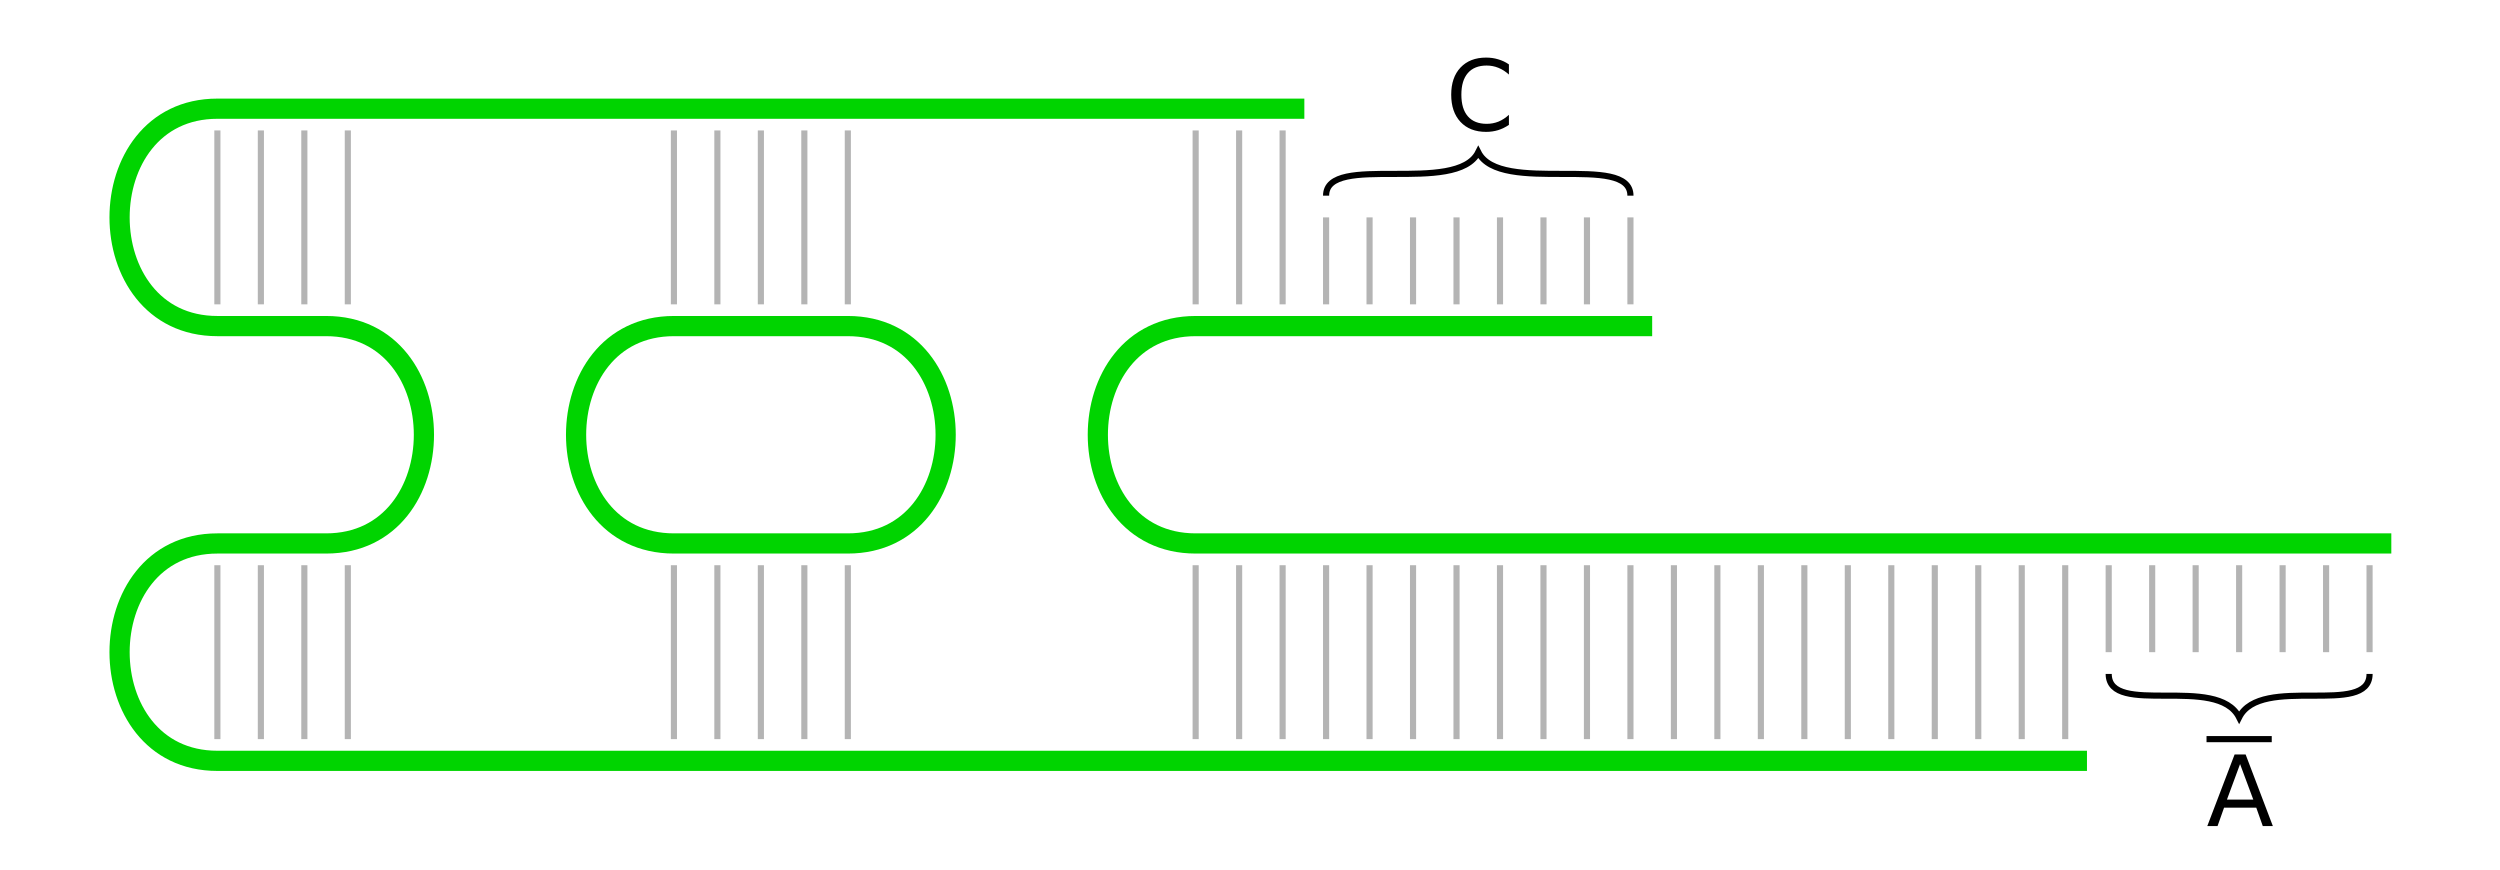
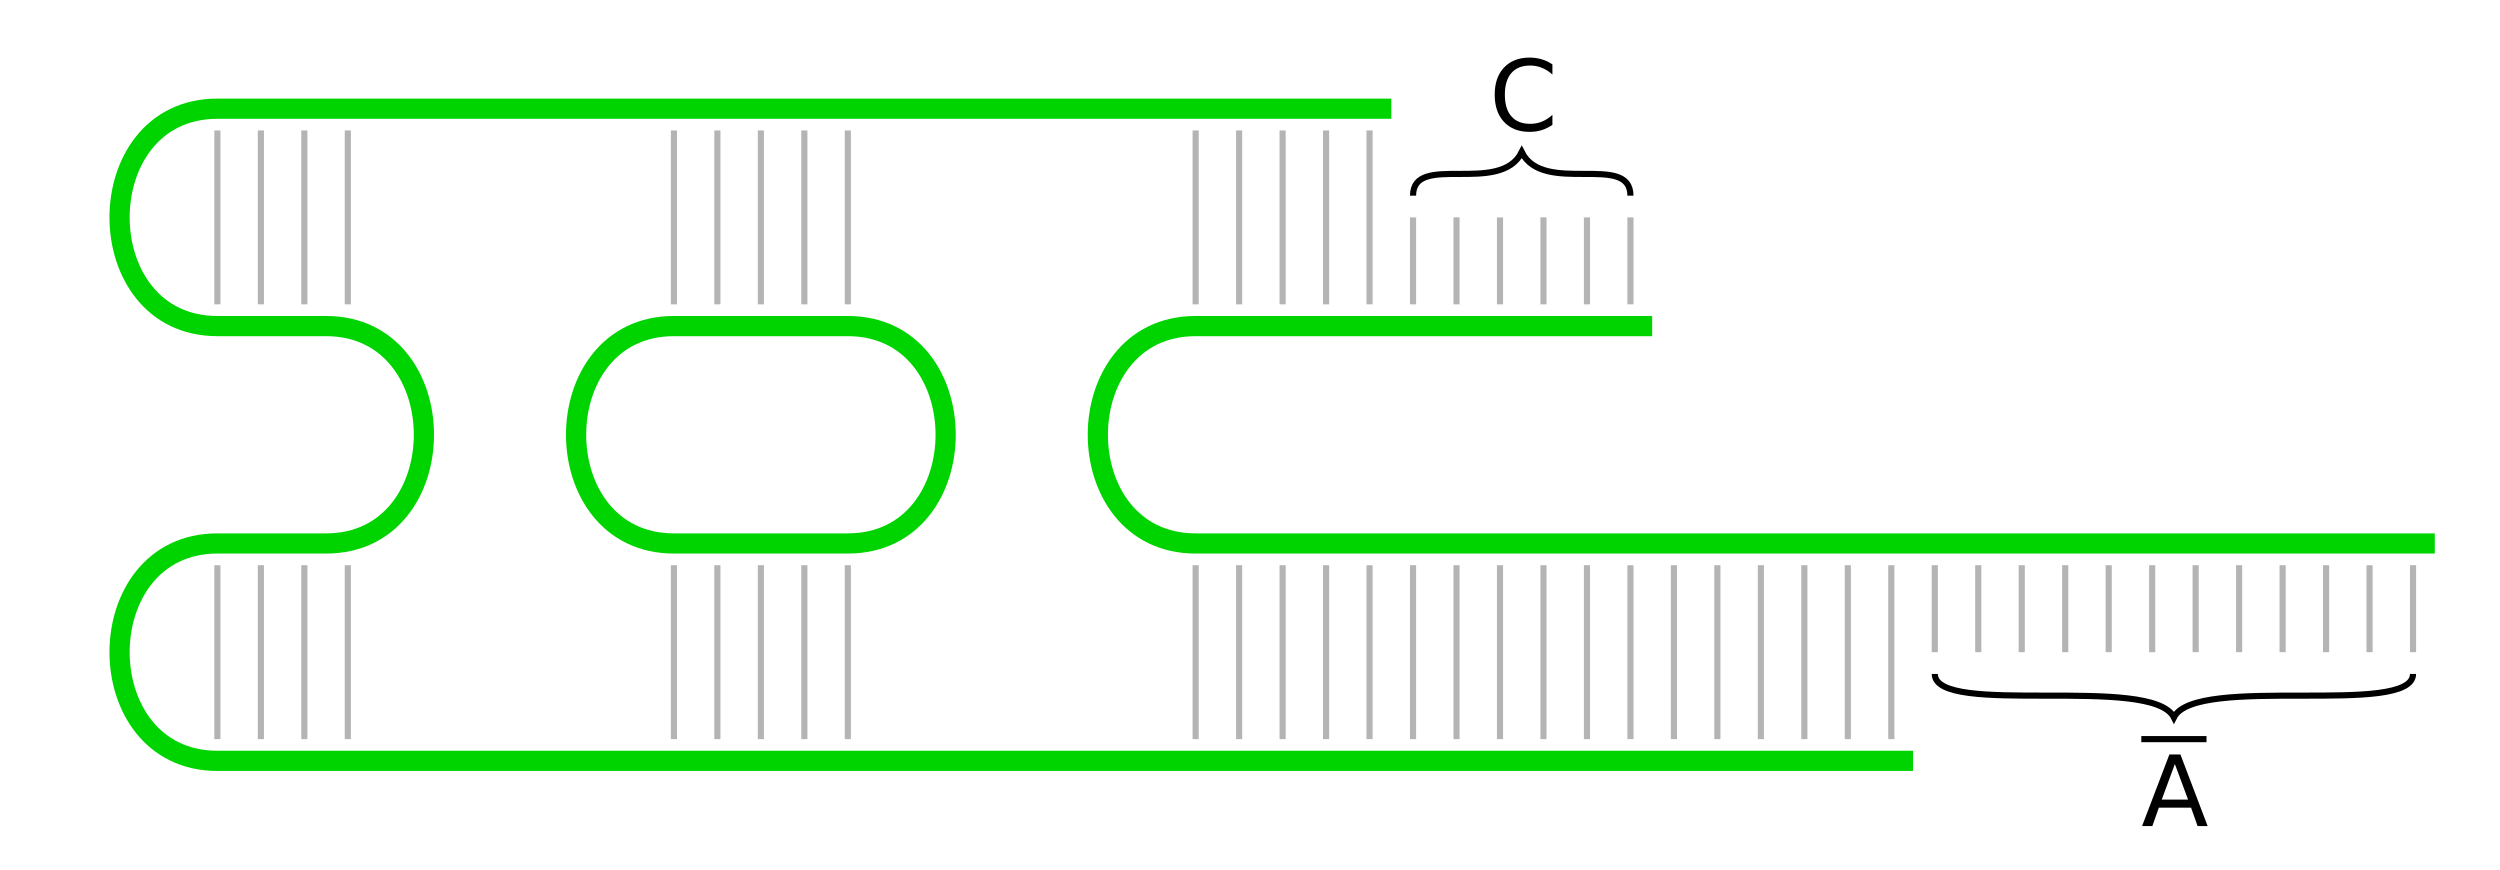
<svg xmlns="http://www.w3.org/2000/svg" width="407.48" height="141.732" id="svg2" version="1.1">
  <defs id="defs3">
    </defs>
  <g id="layer1" transform="translate(0,-910.6298)">
    <flowRoot xml:space="preserve" id="flowRoot3688" style="font-size:19px;font-style:normal;font-weight:normal;fill:#000000;fill-opacity:1;stroke:none;font-family:Bitstream Vera Sans" transform="translate(-248.0315,248.0315)">
      <flowRegion id="flowRegion3690">
        <rect id="rect3692" width="120" height="93.571" x="-140" y="540.804" />
      </flowRegion>
      <flowPara id="flowPara3694" />
    </flowRoot>
    <flowRoot xml:space="preserve" id="flowRoot3696" style="font-size:19px;font-style:normal;font-weight:normal;fill:#000000;fill-opacity:1;stroke:none;font-family:Bitstream Vera Sans" transform="translate(-248.0315,248.0315)">
      <flowRegion id="flowRegion3698">
        <rect id="rect3700" width="65" height="56.429" x="-84.286" y="540.804" />
      </flowRegion>
      <flowPara id="flowPara3702" />
    </flowRoot>
    <g id="g3735" transform="translate(-496.063,248.0315)" />
    <text xml:space="preserve" style="font-size:19px;font-style:normal;font-weight:normal;fill:#000000;fill-opacity:1;stroke:none;font-family:Bitstream Vera Sans" x="-78.326" y="1271.099" id="text3779">
      <tspan id="tspan3781" x="-78.326" y="1271.099" />
    </text>
-     <g id="g3259" transform="translate(-1.3385827e-7,248.0315)">
-       <g style="stroke:#00d400;stroke-opacity:1" transform="matrix(3.291667,0,0,3.291667,-975.2953,-2537.451)" id="g3824-8">
-         <path style="fill:none;stroke:#00d400;stroke-width:1px;stroke-linecap:butt;stroke-linejoin:miter;stroke-opacity:1" d="m 360.879,988.179 -53.822,0 c -6.459,-2e-5 -6.459,10.764 0,10.764 l 5.382,-2e-5 c 6.459,0 6.459,10.764 0,10.764 l -5.382,0 c -6.459,0 -6.459,10.764 0,10.764 l 92.575,0" id="path3801-59" transform="translate(0,-10.62995)" />
-         <path style="fill:none;stroke:#00d400;stroke-width:1px;stroke-linecap:butt;stroke-linejoin:miter;stroke-opacity:1" d="m 329.662,998.943 c -6.459,0 -6.459,10.764 0,10.764 l 8.612,0 c 6.459,0 6.459,-10.764 0,-10.764 l -8.612,0 z" id="path3803-26" transform="translate(0,-10.62995)" />
-         <path style="fill:none;stroke:#00d400;stroke-width:1px;stroke-linecap:butt;stroke-linejoin:miter;stroke-opacity:1" d="m 378.102,998.943 -22.605,-2e-5 c -6.459,0 -6.459,10.764 0,10.764 l 59.205,0" id="path3805-2" transform="translate(0,-10.62995)" />
-       </g>
-       <path style="fill:#b3b3b3;stroke:#b4b4b4;stroke-width:1px;stroke-linecap:butt;stroke-linejoin:miter;stroke-opacity:1" d="m 35.433,754.724 0,28.346" id="path5561" />
-       <path style="fill:#b3b3b3;stroke:#b4b4b4;stroke-width:1px;stroke-linecap:butt;stroke-linejoin:miter;stroke-opacity:1" d="m 42.52,754.724 0,28.346" id="path5563" />
-       <path style="fill:#b3b3b3;stroke:#b4b4b4;stroke-width:1px;stroke-linecap:butt;stroke-linejoin:miter;stroke-opacity:1" d="m 49.606,754.724 0,28.346" id="path5565" />
-       <path style="fill:#b3b3b3;stroke:#b4b4b4;stroke-width:1px;stroke-linecap:butt;stroke-linejoin:miter;stroke-opacity:1" d="m 56.693,754.724 0,28.346" id="path5567" />
-       <path style="fill:none;stroke:#b4b4b4;stroke-width:1px;stroke-linecap:butt;stroke-linejoin:miter;stroke-opacity:1" d="m 124.016,754.724 0,28.346" id="path5569" />
-       <path style="fill:none;stroke:#b4b4b4;stroke-width:1px;stroke-linecap:butt;stroke-linejoin:miter;stroke-opacity:1" d="m 116.929,754.724 0,28.346" id="path5571" />
-       <path style="fill:none;stroke:#b4b4b4;stroke-width:1px;stroke-linecap:butt;stroke-linejoin:miter;stroke-opacity:1" d="m 109.843,754.724 0,28.346" id="path5573" />
-       <path style="fill:none;stroke:#b4b4b4;stroke-width:1px;stroke-linecap:butt;stroke-linejoin:miter;stroke-opacity:1" d="m 131.102,754.724 0,28.346" id="path5577" />
-       <path style="fill:none;stroke:#b4b4b4;stroke-width:1px;stroke-linecap:butt;stroke-linejoin:miter;stroke-opacity:1" d="m 138.189,754.724 0,28.346" id="path5579" />
-       <path style="fill:none;stroke:#b4b4b4;stroke-width:1px;stroke-linecap:butt;stroke-linejoin:miter;stroke-opacity:1" d="m 124.016,712.205 0,-28.346" id="path5581" />
-       <path style="fill:none;stroke:#b4b4b4;stroke-width:1px;stroke-linecap:butt;stroke-linejoin:miter;stroke-opacity:1" d="m 116.929,712.205 0,-28.346" id="path5583" />
-       <path style="fill:none;stroke:#b4b4b4;stroke-width:1px;stroke-linecap:butt;stroke-linejoin:miter;stroke-opacity:1" d="m 109.843,712.205 0,-28.346" id="path5585" />
-       <path style="fill:none;stroke:#b4b4b4;stroke-width:1px;stroke-linecap:butt;stroke-linejoin:miter;stroke-opacity:1" d="m 131.102,683.858 0,28.346" id="path5587" />
-       <path style="fill:none;stroke:#b4b4b4;stroke-width:1px;stroke-linecap:butt;stroke-linejoin:miter;stroke-opacity:1" d="m 138.189,683.858 0,28.346" id="path5589" />
-       <path style="fill:none;stroke:#b4b4b4;stroke-width:1px;stroke-linecap:butt;stroke-linejoin:miter;stroke-opacity:1" d="m 209.055,683.858 0,28.346" id="path5591" />
-       <path style="fill:none;stroke:#b4b4b4;stroke-width:1px;stroke-linecap:butt;stroke-linejoin:miter;stroke-opacity:1" d="m 194.882,712.205 0,-28.346" id="path5593" />
-       <path style="fill:none;stroke:#b4b4b4;stroke-width:1px;stroke-linecap:butt;stroke-linejoin:miter;stroke-opacity:1" d="m 201.969,683.858 0,28.346" id="path5595" />
-       <path style="fill:none;stroke:#b4b4b4;stroke-width:1px;stroke-linecap:butt;stroke-linejoin:miter;stroke-opacity:1" d="m 194.882,754.724 0,28.346" id="path5597" />
-       <path style="fill:none;stroke:#b4b4b4;stroke-width:1px;stroke-linecap:butt;stroke-linejoin:miter;stroke-opacity:1" d="m 201.969,754.724 0,28.346" id="path5599" />
-       <path style="fill:none;stroke:#b4b4b4;stroke-width:1px;stroke-linecap:butt;stroke-linejoin:miter;stroke-opacity:1" d="m 223.228,754.724 0,28.346" id="path5569-3" />
-       <path style="fill:none;stroke:#b4b4b4;stroke-width:1px;stroke-linecap:butt;stroke-linejoin:miter;stroke-opacity:1" d="m 216.142,754.724 0,28.346" id="path5571-9" />
-       <path style="fill:none;stroke:#b4b4b4;stroke-width:1px;stroke-linecap:butt;stroke-linejoin:miter;stroke-opacity:1" d="m 209.055,754.724 0,28.346" id="path5573-0" />
-       <path style="fill:none;stroke:#b4b4b4;stroke-width:1px;stroke-linecap:butt;stroke-linejoin:miter;stroke-opacity:1" d="m 230.315,754.724 0,28.346" id="path5577-2" />
-       <path style="fill:none;stroke:#b4b4b4;stroke-width:1px;stroke-linecap:butt;stroke-linejoin:miter;stroke-opacity:1" d="m 237.402,754.724 0,28.346" id="path5579-8" />
-       <path style="fill:none;stroke:#b4b4b4;stroke-width:1px;stroke-linecap:butt;stroke-linejoin:miter;stroke-opacity:1" d="m 258.661,754.724 0,28.346" id="path5569-0" />
-       <path style="fill:none;stroke:#b4b4b4;stroke-width:1px;stroke-linecap:butt;stroke-linejoin:miter;stroke-opacity:1" d="m 251.575,754.724 0,28.346" id="path5571-5" />
-       <path style="fill:none;stroke:#b4b4b4;stroke-width:1px;stroke-linecap:butt;stroke-linejoin:miter;stroke-opacity:1" d="m 244.488,754.724 0,28.346" id="path5573-6" />
-       <path style="fill:none;stroke:#b4b4b4;stroke-width:1px;stroke-linecap:butt;stroke-linejoin:miter;stroke-opacity:1" d="m 265.748,754.724 0,28.346" id="path5577-3" />
-       <path style="fill:none;stroke:#b4b4b4;stroke-width:1px;stroke-linecap:butt;stroke-linejoin:miter;stroke-opacity:1" d="m 272.835,754.724 0,28.346" id="path5579-5" />
-       <path style="fill:none;stroke:#b4b4b4;stroke-width:1px;stroke-linecap:butt;stroke-linejoin:miter;stroke-opacity:1" d="m 294.094,754.724 0,28.346" id="path5569-38" />
-       <path style="fill:none;stroke:#b4b4b4;stroke-width:1px;stroke-linecap:butt;stroke-linejoin:miter;stroke-opacity:1" d="m 287.008,754.724 0,28.346" id="path5571-2" />
-       <path style="fill:none;stroke:#b4b4b4;stroke-width:1px;stroke-linecap:butt;stroke-linejoin:miter;stroke-opacity:1" d="m 279.921,754.724 0,28.346" id="path5573-60" />
-       <path style="fill:none;stroke:#b4b4b4;stroke-width:1px;stroke-linecap:butt;stroke-linejoin:miter;stroke-opacity:1" d="m 301.181,754.724 0,28.346" id="path5577-9" />
-       <path style="fill:none;stroke:#b4b4b4;stroke-width:1px;stroke-linecap:butt;stroke-linejoin:miter;stroke-opacity:1" d="m 308.268,754.724 0,28.346" id="path5579-1" />
-       <path style="fill:none;stroke:#b4b4b4;stroke-width:1px;stroke-linecap:butt;stroke-linejoin:miter;stroke-opacity:1" d="m 329.528,754.724 0,28.346" id="path5569-01" />
-       <path style="fill:none;stroke:#b4b4b4;stroke-width:1px;stroke-linecap:butt;stroke-linejoin:miter;stroke-opacity:1" d="m 322.441,754.724 0,28.346" id="path5571-6" />
-       <path style="fill:none;stroke:#b4b4b4;stroke-width:1px;stroke-linecap:butt;stroke-linejoin:miter;stroke-opacity:1" d="m 315.354,754.724 0,28.346" id="path5573-09" />
-       <path style="fill:none;stroke:#b4b4b4;stroke-width:1px;stroke-linecap:butt;stroke-linejoin:miter;stroke-opacity:1" d="m 336.614,754.724 0,28.346" id="path5577-29" />
-       <path style="fill:none;stroke:#b4b4b4;stroke-width:1px;stroke-linecap:butt;stroke-linejoin:miter;stroke-opacity:1" d="m 35.433,683.858 0,28.346" id="path5561-5" />
-       <path style="fill:none;stroke:#b4b4b4;stroke-width:1px;stroke-linecap:butt;stroke-linejoin:miter;stroke-opacity:1" d="m 42.52,683.858 0,28.346" id="path5563-9" />
-       <path style="fill:none;stroke:#b4b4b4;stroke-width:1px;stroke-linecap:butt;stroke-linejoin:miter;stroke-opacity:1" d="m 49.606,683.858 0,28.346" id="path5565-5" />
-       <path style="fill:none;stroke:#b4b4b4;stroke-width:1px;stroke-linecap:butt;stroke-linejoin:miter;stroke-opacity:1" d="m 56.693,683.858 0,28.346" id="path5567-3" />
-       <path style="fill:none;stroke:#b4b4b4;stroke-width:1px;stroke-linecap:butt;stroke-linejoin:miter;stroke-opacity:1" d="m 343.701,754.724 0,14.173" id="path5569-38-0" />
-       <path style="fill:none;stroke:#b4b4b4;stroke-width:1px;stroke-linecap:butt;stroke-linejoin:miter;stroke-opacity:1" d="m 350.787,754.724 10e-6,14.173" id="path5577-9-9" />
-       <path style="fill:none;stroke:#b4b4b4;stroke-width:1px;stroke-linecap:butt;stroke-linejoin:miter;stroke-opacity:1" d="m 357.874,754.724 10e-6,14.173" id="path5579-1-2" />
-       <path style="fill:none;stroke:#b4b4b4;stroke-width:1px;stroke-linecap:butt;stroke-linejoin:miter;stroke-opacity:1" d="m 379.134,754.724 1e-5,14.173" id="path5569-01-2" />
-       <path style="fill:none;stroke:#b4b4b4;stroke-width:1px;stroke-linecap:butt;stroke-linejoin:miter;stroke-opacity:1" d="m 372.047,754.724 10e-6,14.173" id="path5571-6-3" />
-       <path style="fill:none;stroke:#b4b4b4;stroke-width:1px;stroke-linecap:butt;stroke-linejoin:miter;stroke-opacity:1" d="m 364.961,754.724 2e-5,14.173" id="path5573-09-9" />
-       <path style="fill:none;stroke:#b4b4b4;stroke-width:1px;stroke-linecap:butt;stroke-linejoin:miter;stroke-opacity:1" d="m 386.22,754.724 2e-5,14.173" id="path5577-29-9" />
-       <path style="fill:none;stroke:#b4b4b4;stroke-width:1px;stroke-linecap:butt;stroke-linejoin:miter;stroke-opacity:1" d="m 216.142,698.031 0,14.173" id="path5569-38-0-4" />
-       <path style="fill:none;stroke:#b4b4b4;stroke-width:1px;stroke-linecap:butt;stroke-linejoin:miter;stroke-opacity:1" d="m 223.228,698.031 1e-5,14.173" id="path5577-9-9-1" />
-       <path style="fill:none;stroke:#b4b4b4;stroke-width:1px;stroke-linecap:butt;stroke-linejoin:miter;stroke-opacity:1" d="m 230.315,698.031 10e-6,14.173" id="path5579-1-2-0" />
-       <path style="fill:none;stroke:#b4b4b4;stroke-width:1px;stroke-linecap:butt;stroke-linejoin:miter;stroke-opacity:1" d="m 251.575,698.031 1e-5,14.173" id="path5569-01-2-4" />
-       <path style="fill:none;stroke:#b4b4b4;stroke-width:1px;stroke-linecap:butt;stroke-linejoin:miter;stroke-opacity:1" d="m 244.488,698.031 1e-5,14.173" id="path5571-6-3-6" />
-       <path style="fill:none;stroke:#b4b4b4;stroke-width:1px;stroke-linecap:butt;stroke-linejoin:miter;stroke-opacity:1" d="m 237.402,698.031 2e-5,14.173" id="path5573-09-9-9" />
-       <path style="fill:none;stroke:#b4b4b4;stroke-width:1px;stroke-linecap:butt;stroke-linejoin:miter;stroke-opacity:1" d="m 258.661,698.031 2e-5,14.173" id="path5577-29-9-6" />
-       <path style="fill:none;stroke:#b4b4b4;stroke-width:1px;stroke-linecap:butt;stroke-linejoin:miter;stroke-opacity:1" d="m 265.748,698.031 2e-5,14.173" id="path5577-29-9-6-7" />
-       <path id="path5492-8" d="m 216.142,694.488 c 0,-7.087 21.26,0 24.803,-7.087 3.543,7.087 24.803,10e-6 24.803,7.087" style="fill:none;stroke:#000000;stroke-width:1px;stroke-linecap:butt;stroke-linejoin:miter;stroke-opacity:1" />
-       <path id="path5492-3" d="m 343.701,772.441 c 0,7.087 17.717,10e-6 21.26,7.087 3.543,-7.087 21.26,-1e-5 21.26,-7.087" style="fill:none;stroke:#000000;stroke-width:1px;stroke-linecap:butt;stroke-linejoin:miter;stroke-opacity:1" />
-       <path id="path5946" d="m 359.646,783.071 10.63,0" style="fill:none;stroke:#000000;stroke-width:1px;stroke-linecap:butt;stroke-linejoin:miter;stroke-opacity:1" />
-       <text id="text7076-42-5" y="797.244" x="359.646" style="font-size:16px;font-style:normal;font-weight:normal;fill:#000000;fill-opacity:1;stroke:none;font-family:Bitstream Vera Sans" xml:space="preserve">
-         <tspan y="797.244" x="359.646" id="tspan7078-6-7">A</tspan>
-       </text>
-       <text id="text7076-42-5-0" y="683.858" x="235.63" style="font-size:16px;font-style:normal;font-weight:normal;fill:#000000;fill-opacity:1;stroke:none;font-family:Bitstream Vera Sans" xml:space="preserve">
-         <tspan y="683.858" x="235.63" id="tspan7078-6-7-9">C</tspan>
-       </text>
+     <g id="g3824-8" transform="matrix(3.291667,0,0,3.291667,-975.2953,-2289.419)" style="stroke:#00d400;stroke-opacity:1">
+       <path transform="translate(0,-10.62995)" id="path3801-59" d="m 365.185,988.179 -58.128,1e-5 c -6.459,-2e-5 -6.459,10.764 0,10.764 l 5.382,-2e-5 c 6.459,0 6.459,10.764 0,10.764 l -5.382,0 c -6.459,0 -6.459,10.764 0,10.764 l 83.963,0" style="fill:none;stroke:#00d400;stroke-width:1px;stroke-linecap:butt;stroke-linejoin:miter;stroke-opacity:1" />
+       <path transform="translate(0,-10.62995)" id="path3803-26" d="m 329.662,998.943 c -6.459,0 -6.459,10.764 0,10.764 l 8.612,0 c 6.459,0 6.459,-10.764 0,-10.764 l -8.612,0 z" style="fill:none;stroke:#00d400;stroke-width:1px;stroke-linecap:butt;stroke-linejoin:miter;stroke-opacity:1" />
+       <path transform="translate(0,-10.62995)" id="path3805-2" d="m 378.102,998.943 -22.605,-2e-5 c -6.459,0 -6.459,10.764 0,10.764 l 61.358,0" style="fill:none;stroke:#00d400;stroke-width:1px;stroke-linecap:butt;stroke-linejoin:miter;stroke-opacity:1" />
    </g>
+     <path id="path5561" d="m 35.433,1002.756 0,28.346" style="fill:#b3b3b3;stroke:#b4b4b4;stroke-width:1px;stroke-linecap:butt;stroke-linejoin:miter;stroke-opacity:1" />
+     <path id="path5563" d="m 42.52,1002.756 0,28.346" style="fill:#b3b3b3;stroke:#b4b4b4;stroke-width:1px;stroke-linecap:butt;stroke-linejoin:miter;stroke-opacity:1" />
+     <path id="path5565" d="m 49.606,1002.756 0,28.346" style="fill:#b3b3b3;stroke:#b4b4b4;stroke-width:1px;stroke-linecap:butt;stroke-linejoin:miter;stroke-opacity:1" />
+     <path id="path5567" d="m 56.693,1002.756 0,28.346" style="fill:#b3b3b3;stroke:#b4b4b4;stroke-width:1px;stroke-linecap:butt;stroke-linejoin:miter;stroke-opacity:1" />
+     <path id="path5569" d="m 124.016,1002.756 0,28.346" style="fill:none;stroke:#b4b4b4;stroke-width:1px;stroke-linecap:butt;stroke-linejoin:miter;stroke-opacity:1" />
+     <path id="path5571" d="m 116.929,1002.756 0,28.346" style="fill:none;stroke:#b4b4b4;stroke-width:1px;stroke-linecap:butt;stroke-linejoin:miter;stroke-opacity:1" />
+     <path id="path5573" d="m 109.843,1002.756 0,28.346" style="fill:none;stroke:#b4b4b4;stroke-width:1px;stroke-linecap:butt;stroke-linejoin:miter;stroke-opacity:1" />
+     <path id="path5577" d="m 131.102,1002.756 0,28.346" style="fill:none;stroke:#b4b4b4;stroke-width:1px;stroke-linecap:butt;stroke-linejoin:miter;stroke-opacity:1" />
+     <path id="path5579" d="m 138.189,1002.756 0,28.346" style="fill:none;stroke:#b4b4b4;stroke-width:1px;stroke-linecap:butt;stroke-linejoin:miter;stroke-opacity:1" />
+     <path id="path5581" d="m 124.016,960.236 0,-28.346" style="fill:none;stroke:#b4b4b4;stroke-width:1px;stroke-linecap:butt;stroke-linejoin:miter;stroke-opacity:1" />
+     <path id="path5583" d="m 116.929,960.236 0,-28.346" style="fill:none;stroke:#b4b4b4;stroke-width:1px;stroke-linecap:butt;stroke-linejoin:miter;stroke-opacity:1" />
+     <path id="path5585" d="m 109.843,960.236 0,-28.346" style="fill:none;stroke:#b4b4b4;stroke-width:1px;stroke-linecap:butt;stroke-linejoin:miter;stroke-opacity:1" />
+     <path id="path5587" d="m 131.102,931.89 0,28.346" style="fill:none;stroke:#b4b4b4;stroke-width:1px;stroke-linecap:butt;stroke-linejoin:miter;stroke-opacity:1" />
+     <path id="path5589" d="m 138.189,931.89 0,28.346" style="fill:none;stroke:#b4b4b4;stroke-width:1px;stroke-linecap:butt;stroke-linejoin:miter;stroke-opacity:1" />
+     <path id="path5591" d="m 209.055,931.89 0,28.346" style="fill:none;stroke:#b4b4b4;stroke-width:1px;stroke-linecap:butt;stroke-linejoin:miter;stroke-opacity:1" />
+     <path id="path5593" d="m 194.882,960.236 0,-28.346" style="fill:none;stroke:#b4b4b4;stroke-width:1px;stroke-linecap:butt;stroke-linejoin:miter;stroke-opacity:1" />
+     <path id="path5595" d="m 201.969,931.89 0,28.346" style="fill:none;stroke:#b4b4b4;stroke-width:1px;stroke-linecap:butt;stroke-linejoin:miter;stroke-opacity:1" />
+     <path id="path5597" d="m 194.882,1002.756 0,28.346" style="fill:none;stroke:#b4b4b4;stroke-width:1px;stroke-linecap:butt;stroke-linejoin:miter;stroke-opacity:1" />
+     <path id="path5599" d="m 201.969,1002.756 0,28.346" style="fill:none;stroke:#b4b4b4;stroke-width:1px;stroke-linecap:butt;stroke-linejoin:miter;stroke-opacity:1" />
+     <path id="path5569-3" d="m 223.228,1002.756 0,28.346" style="fill:none;stroke:#b4b4b4;stroke-width:1px;stroke-linecap:butt;stroke-linejoin:miter;stroke-opacity:1" />
+     <path id="path5571-9" d="m 216.142,1002.756 0,28.346" style="fill:none;stroke:#b4b4b4;stroke-width:1px;stroke-linecap:butt;stroke-linejoin:miter;stroke-opacity:1" />
+     <path id="path5573-0" d="m 209.055,1002.756 0,28.346" style="fill:none;stroke:#b4b4b4;stroke-width:1px;stroke-linecap:butt;stroke-linejoin:miter;stroke-opacity:1" />
+     <path id="path5577-2" d="m 230.315,1002.756 0,28.346" style="fill:none;stroke:#b4b4b4;stroke-width:1px;stroke-linecap:butt;stroke-linejoin:miter;stroke-opacity:1" />
+     <path id="path5579-8" d="m 237.402,1002.756 0,28.346" style="fill:none;stroke:#b4b4b4;stroke-width:1px;stroke-linecap:butt;stroke-linejoin:miter;stroke-opacity:1" />
+     <path id="path5569-0" d="m 258.661,1002.756 0,28.346" style="fill:none;stroke:#b4b4b4;stroke-width:1px;stroke-linecap:butt;stroke-linejoin:miter;stroke-opacity:1" />
+     <path id="path5571-5" d="m 251.575,1002.756 0,28.346" style="fill:none;stroke:#b4b4b4;stroke-width:1px;stroke-linecap:butt;stroke-linejoin:miter;stroke-opacity:1" />
+     <path id="path5573-6" d="m 244.488,1002.756 0,28.346" style="fill:none;stroke:#b4b4b4;stroke-width:1px;stroke-linecap:butt;stroke-linejoin:miter;stroke-opacity:1" />
+     <path id="path5577-3" d="m 265.748,1002.756 0,28.346" style="fill:none;stroke:#b4b4b4;stroke-width:1px;stroke-linecap:butt;stroke-linejoin:miter;stroke-opacity:1" />
+     <path id="path5579-5" d="m 272.835,1002.756 0,28.346" style="fill:none;stroke:#b4b4b4;stroke-width:1px;stroke-linecap:butt;stroke-linejoin:miter;stroke-opacity:1" />
+     <path id="path5569-38" d="m 294.094,1002.756 0,28.346" style="fill:none;stroke:#b4b4b4;stroke-width:1px;stroke-linecap:butt;stroke-linejoin:miter;stroke-opacity:1" />
+     <path id="path5571-2" d="m 287.008,1002.756 0,28.346" style="fill:none;stroke:#b4b4b4;stroke-width:1px;stroke-linecap:butt;stroke-linejoin:miter;stroke-opacity:1" />
+     <path id="path5573-60" d="m 279.921,1002.756 0,28.346" style="fill:none;stroke:#b4b4b4;stroke-width:1px;stroke-linecap:butt;stroke-linejoin:miter;stroke-opacity:1" />
+     <path id="path5577-9" d="m 301.181,1002.756 0,28.346" style="fill:none;stroke:#b4b4b4;stroke-width:1px;stroke-linecap:butt;stroke-linejoin:miter;stroke-opacity:1" />
+     <path id="path5579-1" d="m 308.268,1002.756 0,28.346" style="fill:none;stroke:#b4b4b4;stroke-width:1px;stroke-linecap:butt;stroke-linejoin:miter;stroke-opacity:1" />
+     <path id="path5569-01" d="m 329.528,1002.756 0,14.173" style="fill:none;stroke:#b4b4b4;stroke-width:1px;stroke-linecap:butt;stroke-linejoin:miter;stroke-opacity:1" />
+     <path id="path5571-6" d="m 322.441,1002.756 0,14.173" style="fill:none;stroke:#b4b4b4;stroke-width:1px;stroke-linecap:butt;stroke-linejoin:miter;stroke-opacity:1" />
+     <path id="path5573-09" d="m 315.354,1002.756 1e-5,14.173" style="fill:none;stroke:#b4b4b4;stroke-width:1px;stroke-linecap:butt;stroke-linejoin:miter;stroke-opacity:1" />
+     <path id="path5577-29" d="m 336.614,1002.756 10e-6,14.173" style="fill:none;stroke:#b4b4b4;stroke-width:1px;stroke-linecap:butt;stroke-linejoin:miter;stroke-opacity:1" />
+     <path id="path5561-5" d="m 35.433,931.89 0,28.346" style="fill:none;stroke:#b4b4b4;stroke-width:1px;stroke-linecap:butt;stroke-linejoin:miter;stroke-opacity:1" />
+     <path id="path5563-9" d="m 42.52,931.89 0,28.346" style="fill:none;stroke:#b4b4b4;stroke-width:1px;stroke-linecap:butt;stroke-linejoin:miter;stroke-opacity:1" />
+     <path id="path5565-5" d="m 49.606,931.89 0,28.346" style="fill:none;stroke:#b4b4b4;stroke-width:1px;stroke-linecap:butt;stroke-linejoin:miter;stroke-opacity:1" />
+     <path id="path5567-3" d="m 56.693,931.89 0,28.346" style="fill:none;stroke:#b4b4b4;stroke-width:1px;stroke-linecap:butt;stroke-linejoin:miter;stroke-opacity:1" />
+     <path id="path5569-38-0" d="m 343.701,1002.756 0,14.173" style="fill:none;stroke:#b4b4b4;stroke-width:1px;stroke-linecap:butt;stroke-linejoin:miter;stroke-opacity:1" />
+     <path id="path5577-9-9" d="m 350.787,1002.756 10e-6,14.173" style="fill:none;stroke:#b4b4b4;stroke-width:1px;stroke-linecap:butt;stroke-linejoin:miter;stroke-opacity:1" />
+     <path id="path5579-1-2" d="m 357.874,1002.756 10e-6,14.173" style="fill:none;stroke:#b4b4b4;stroke-width:1px;stroke-linecap:butt;stroke-linejoin:miter;stroke-opacity:1" />
+     <path id="path5569-01-2" d="m 379.134,1002.756 1e-5,14.173" style="fill:none;stroke:#b4b4b4;stroke-width:1px;stroke-linecap:butt;stroke-linejoin:miter;stroke-opacity:1" />
+     <path id="path5571-6-3" d="m 372.047,1002.756 10e-6,14.173" style="fill:none;stroke:#b4b4b4;stroke-width:1px;stroke-linecap:butt;stroke-linejoin:miter;stroke-opacity:1" />
+     <path id="path5573-09-9" d="m 364.961,1002.756 2e-5,14.173" style="fill:none;stroke:#b4b4b4;stroke-width:1px;stroke-linecap:butt;stroke-linejoin:miter;stroke-opacity:1" />
+     <path id="path5577-29-9" d="m 386.22,1002.756 2e-5,14.173" style="fill:none;stroke:#b4b4b4;stroke-width:1px;stroke-linecap:butt;stroke-linejoin:miter;stroke-opacity:1" />
+     <path id="path5569-38-0-4" d="m 216.142,931.89 1e-5,28.347" style="fill:none;stroke:#b4b4b4;stroke-width:1px;stroke-linecap:butt;stroke-linejoin:miter;stroke-opacity:1" />
+     <path id="path5577-9-9-1" d="m 223.228,931.89 0,28.347" style="fill:none;stroke:#b4b4b4;stroke-width:1px;stroke-linecap:butt;stroke-linejoin:miter;stroke-opacity:1" />
+     <path id="path5579-1-2-0" d="m 230.315,946.063 10e-6,14.173" style="fill:none;stroke:#b4b4b4;stroke-width:1px;stroke-linecap:butt;stroke-linejoin:miter;stroke-opacity:1" />
+     <path id="path5569-01-2-4" d="m 251.575,946.063 1e-5,14.173" style="fill:none;stroke:#b4b4b4;stroke-width:1px;stroke-linecap:butt;stroke-linejoin:miter;stroke-opacity:1" />
+     <path id="path5571-6-3-6" d="m 244.488,946.063 1e-5,14.173" style="fill:none;stroke:#b4b4b4;stroke-width:1px;stroke-linecap:butt;stroke-linejoin:miter;stroke-opacity:1" />
+     <path id="path5573-09-9-9" d="m 237.402,946.063 2e-5,14.173" style="fill:none;stroke:#b4b4b4;stroke-width:1px;stroke-linecap:butt;stroke-linejoin:miter;stroke-opacity:1" />
+     <path id="path5577-29-9-6" d="m 258.661,946.063 2e-5,14.173" style="fill:none;stroke:#b4b4b4;stroke-width:1px;stroke-linecap:butt;stroke-linejoin:miter;stroke-opacity:1" />
+     <path id="path5577-29-9-6-7" d="m 265.748,946.063 2e-5,14.173" style="fill:none;stroke:#b4b4b4;stroke-width:1px;stroke-linecap:butt;stroke-linejoin:miter;stroke-opacity:1" />
+     <path style="fill:none;stroke:#000000;stroke-width:1px;stroke-linecap:butt;stroke-linejoin:miter;stroke-opacity:1" d="m 230.315,942.52 c 0,-7.087 14.173,0 17.717,-7.087 3.543,7.087 17.717,7e-5 17.717,7.087" id="path5492-8" />
+     <path style="fill:none;stroke:#000000;stroke-width:1px;stroke-linecap:butt;stroke-linejoin:miter;stroke-opacity:1" d="m 315.354,1020.472 c 0,7.087 35.433,0 38.976,7.087 3.543,-7.087 38.976,0 38.976,-7.087" id="path5492-3" />
+     <path style="fill:none;stroke:#000000;stroke-width:1px;stroke-linecap:butt;stroke-linejoin:miter;stroke-opacity:1" d="m 349.016,1031.102 10.63,0" id="path5946" />
+     <text xml:space="preserve" style="font-size:16px;font-style:normal;font-weight:normal;fill:#000000;fill-opacity:1;stroke:none;font-family:Bitstream Vera Sans" x="349.016" y="1045.275" id="text7076-42-5">
+       <tspan id="tspan7078-6-7" x="349.016" y="1045.275">A</tspan>
+     </text>
+     <text xml:space="preserve" style="font-size:16px;font-style:normal;font-weight:normal;fill:#000000;fill-opacity:1;stroke:none;font-family:Bitstream Vera Sans" x="242.718" y="931.89" id="text7076-42-5-0">
+       <tspan id="tspan7078-6-7-9" x="242.718" y="931.89">C</tspan>
+     </text>
+     <path id="path5577-29-9-61" d="m 393.307,1002.756 2e-5,14.173" style="fill:none;stroke:#b4b4b4;stroke-width:1px;stroke-linecap:butt;stroke-linejoin:miter;stroke-opacity:1" />
  </g>
</svg>
